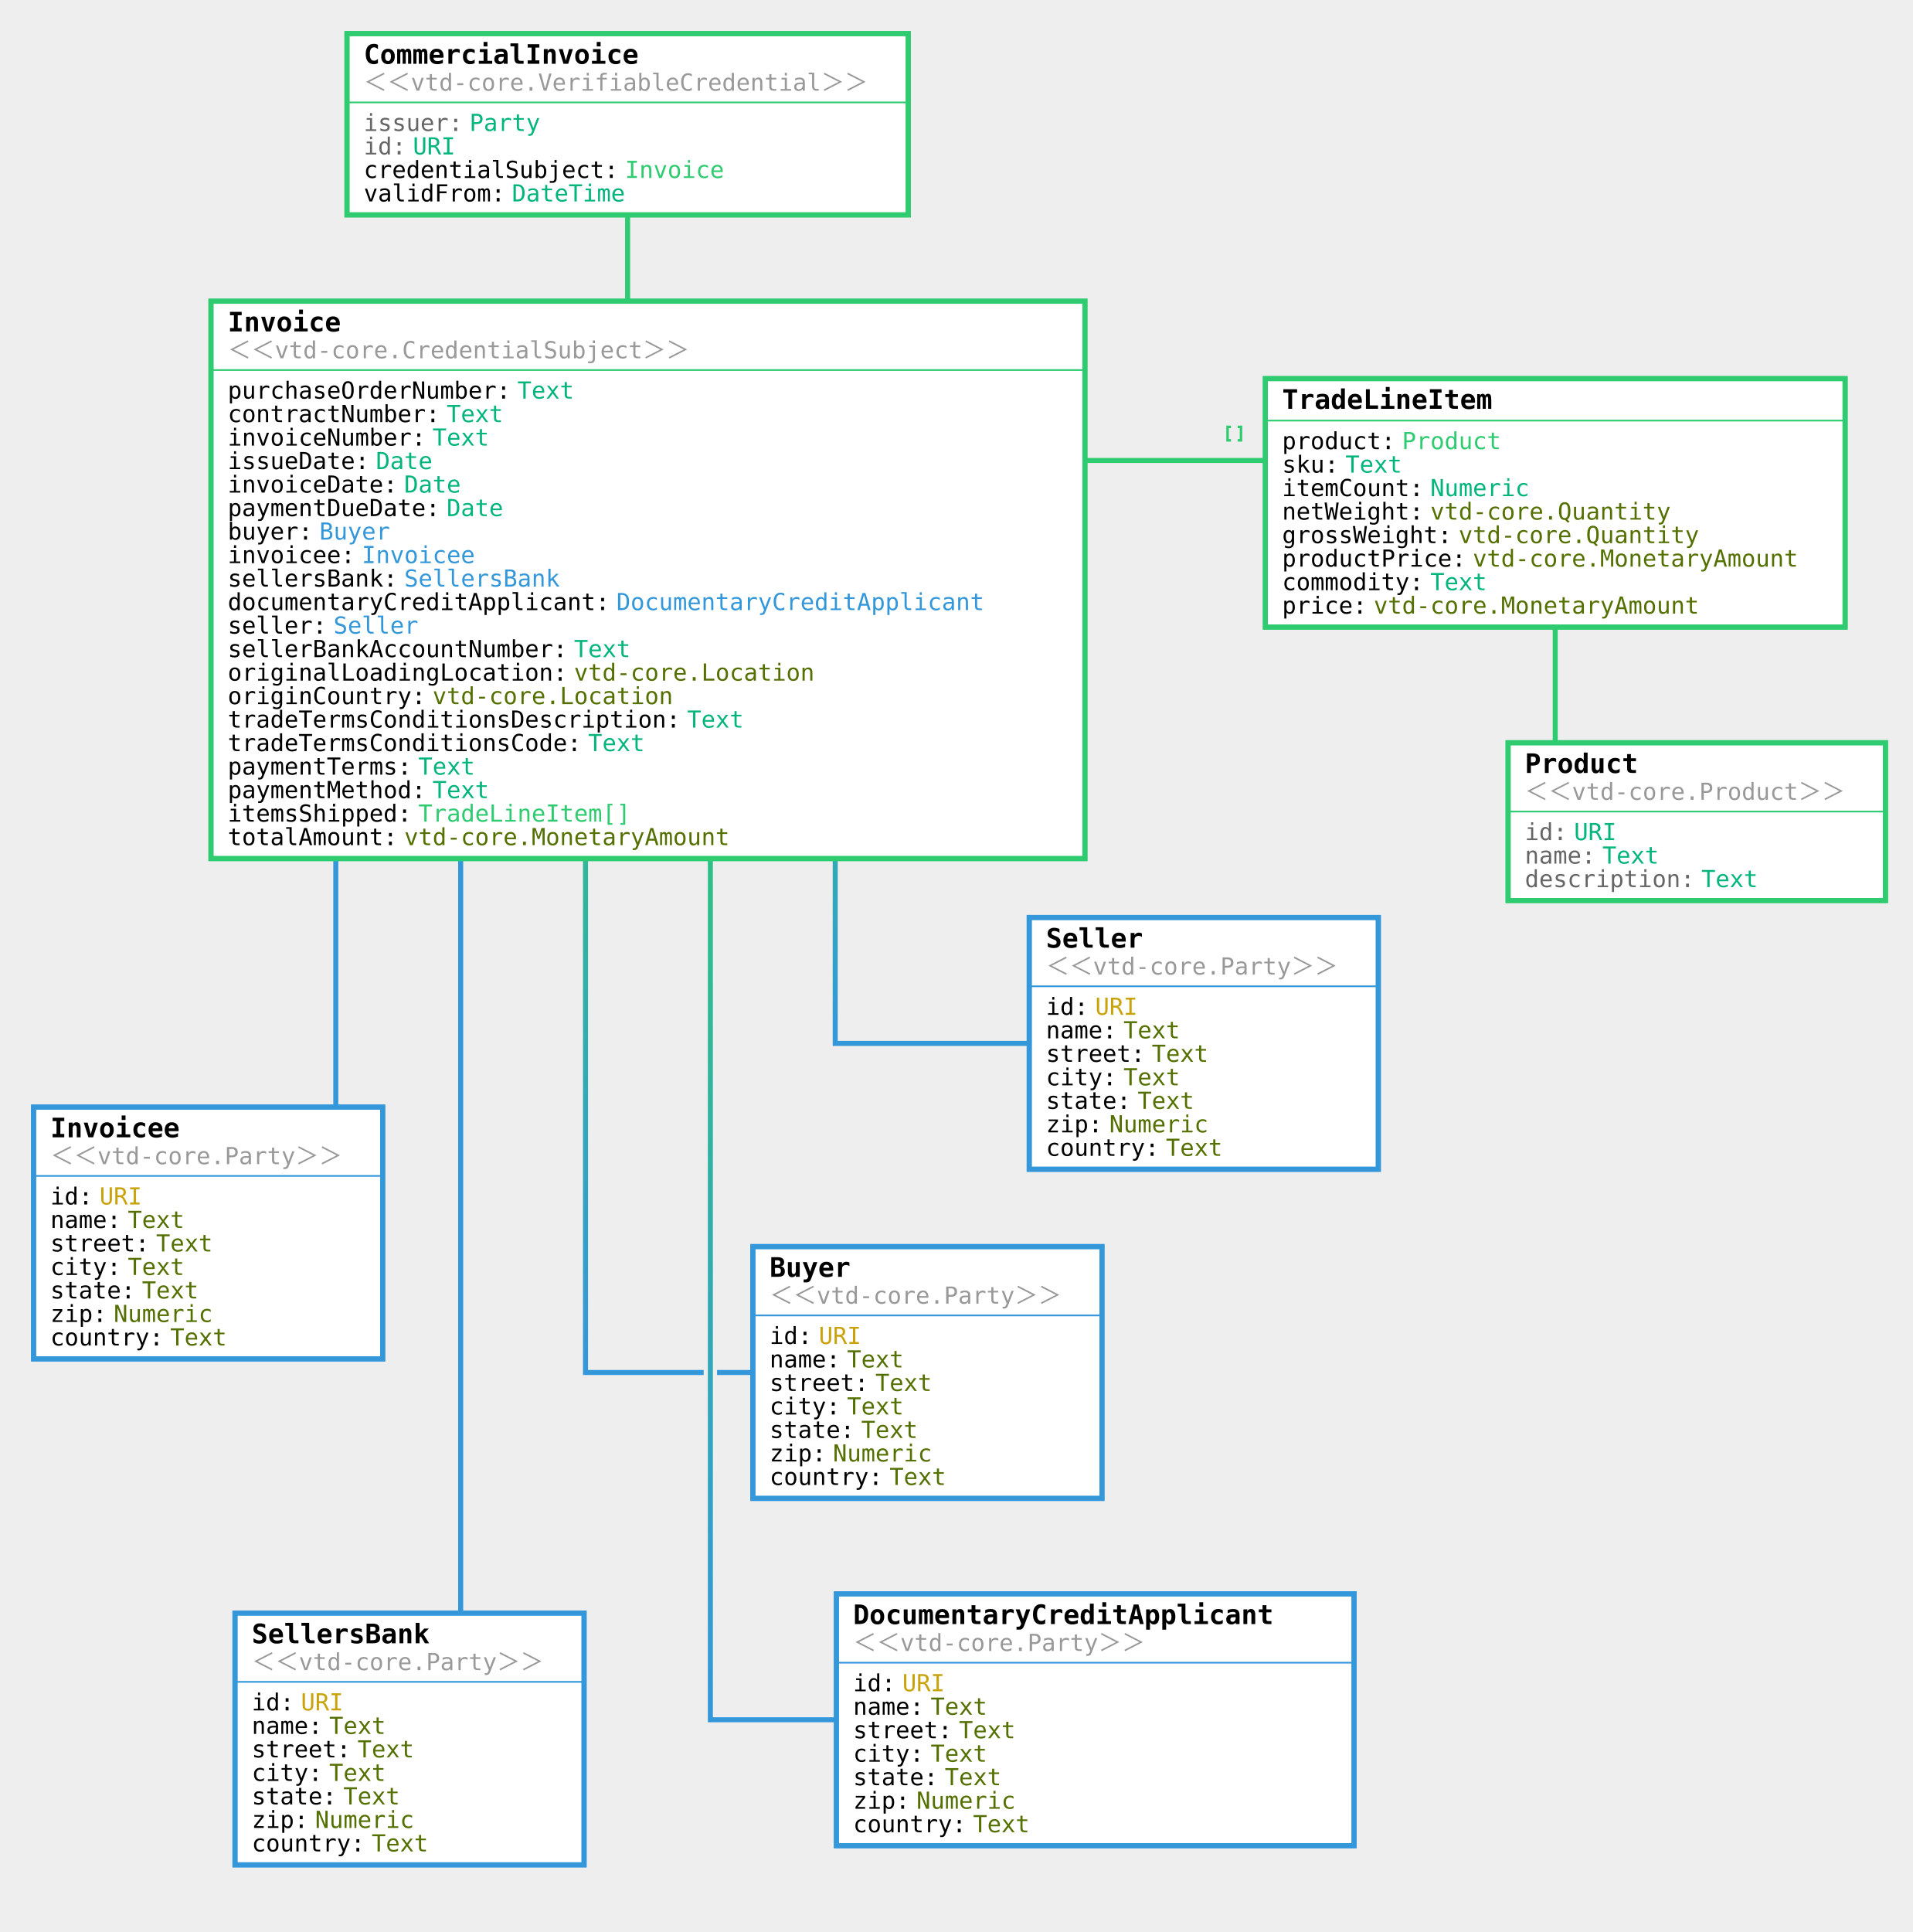
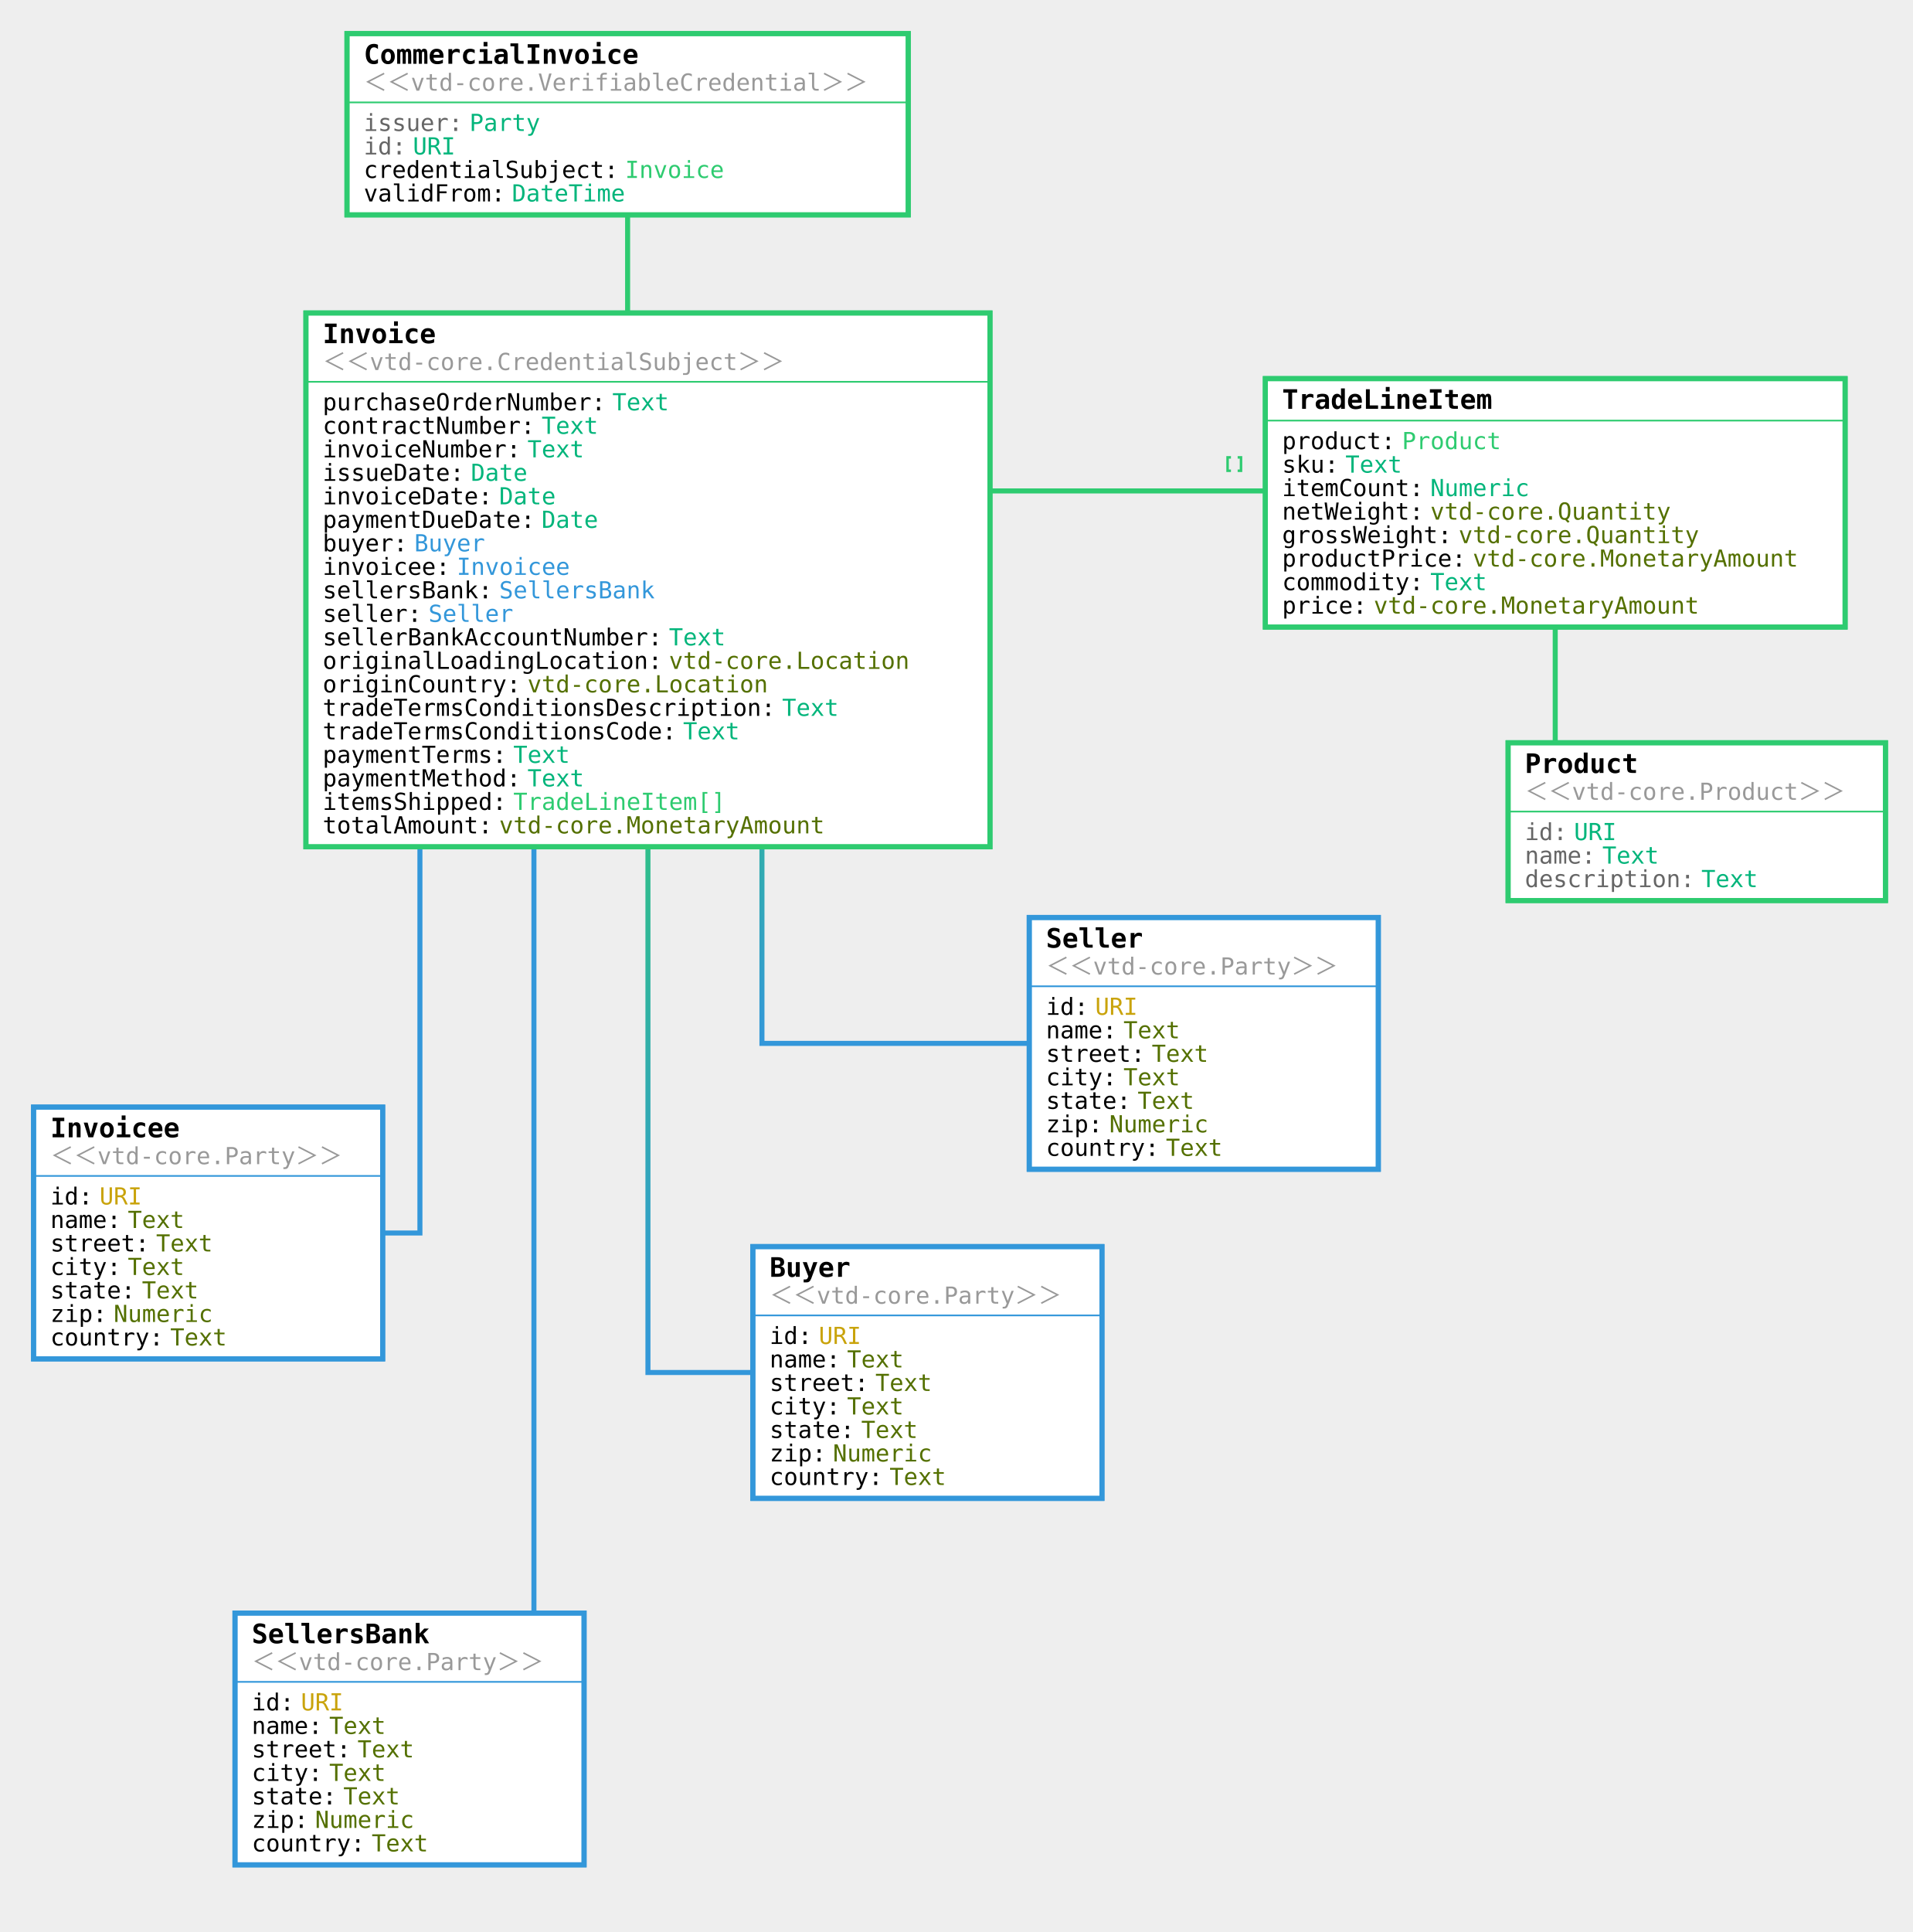
<svg xmlns="http://www.w3.org/2000/svg" viewBox="51.437 -56.438 1139.357 1150.862">
  <rect width="1000%" height="1000%" x="-500%" y="-500%" fill="#EEEEEE" />
  <path fill="none" stroke="#EEEEEE" stroke-width="8" d="M425.394 17.572l-.01-.01v271.434h12.112" />
  <defs>
    <linearGradient id="a" x1="0%" x2="50%" y1="0%" y2="50%">
      <stop offset="0%" stop-color="#2ECB70" />
      <stop offset="100%" stop-color="#2ECB70" />
    </linearGradient>
  </defs>
  <path fill="none" stroke="url(#a)" stroke-width="3" d="M425.394 17.572l-.01-.01v271.434h12.112" />
-   <path fill="none" stroke="#EEEEEE" stroke-width="8" d="M400.312 265.292l-.01-.01v495.852H604" />
+   <path fill="none" stroke="#EEEEEE" stroke-width="8" d="M437.506 342.006l-.01-.01v419.138h166.505" />
  <defs>
    <linearGradient id="b" x1="0%" x2="50%" y1="0%" y2="50%">
      <stop offset="0%" stop-color="#2ECB70" />
      <stop offset="100%" stop-color="#3397DA" />
    </linearGradient>
  </defs>
-   <path fill="none" stroke="url(#b)" stroke-width="3" d="M400.312 265.292l-.01-.01v495.852H604" />
-   <path fill="none" stroke="#EEEEEE" stroke-width="8" d="M251.534 170.435l-.01-.01V678.04h-76.086" />
+   <path fill="none" stroke="url(#b)" stroke-width="3" d="M437.506 342.006l-.01-.01v419.138h166.505" />
+   <path fill="none" stroke="#EEEEEE" stroke-width="8" d="M301.647 183.006l-.01-.01v495.045h-126.2" />
  <defs>
    <linearGradient id="c" x1="0%" x2="50%" y1="0%" y2="50%">
      <stop offset="0%" stop-color="#2ECB70" />
      <stop offset="100%" stop-color="#3397DA" />
    </linearGradient>
  </defs>
-   <path fill="none" stroke="url(#c)" stroke-width="3" d="M251.534 170.435l-.01-.01V678.04h-76.086" />
-   <path fill="none" stroke="#EEEEEE" stroke-width="8" d="M325.923 217.863l-.01-.01v761.57h-30.47" />
+   <path fill="none" stroke="url(#c)" stroke-width="3" d="M301.647 183.006l-.01-.01v495.045h-126.2" />
+   <path fill="none" stroke="#EEEEEE" stroke-width="8" d="M369.576 236.006l-.01-.01v743.428h-74.124" />
  <defs>
    <linearGradient id="d" x1="0%" x2="50%" y1="0%" y2="50%">
      <stop offset="0%" stop-color="#2ECB70" />
      <stop offset="100%" stop-color="#3397DA" />
    </linearGradient>
  </defs>
-   <path fill="none" stroke="url(#d)" stroke-width="3" d="M325.923 217.863l-.01-.01v761.57h-30.47" />
-   <path fill="none" stroke="#EEEEEE" stroke-width="8" d="M474.7 312.72l-.01-.01V968h229.311" />
+   <path fill="none" stroke="url(#d)" stroke-width="3" d="M369.576 236.006l-.01-.01v743.428h-74.124" />
+   <path fill="none" stroke="#EEEEEE" stroke-width="8" d="M505.436 289.006l-.01-.01v276.085h263.248" />
  <defs>
    <linearGradient id="e" x1="0%" x2="50%" y1="0%" y2="50%">
      <stop offset="0%" stop-color="#2ECB70" />
      <stop offset="100%" stop-color="#3397DA" />
    </linearGradient>
  </defs>
-   <path fill="none" stroke="url(#e)" stroke-width="3" d="M474.7 312.72l-.01-.01V968h229.311" />
-   <path fill="none" stroke="#EEEEEE" stroke-width="8" d="M549.09 265.292l-.01-.01v299.8h219.594" />
+   <path fill="none" stroke="url(#e)" stroke-width="3" d="M505.436 289.006l-.01-.01v276.085h263.248" />
+   <path fill="none" stroke="#EEEEEE" stroke-width="8" d="M573.365 236.006l-.01-.01h404.722v7.103" />
  <defs>
    <linearGradient id="f" x1="0%" x2="50%" y1="0%" y2="50%">
      <stop offset="0%" stop-color="#2ECB70" />
-       <stop offset="100%" stop-color="#3397DA" />
-     </linearGradient>
-   </defs>
-   <path fill="none" stroke="url(#f)" stroke-width="3" d="M549.09 265.292l-.01-.01v299.8h219.594" />
-   <path fill="none" stroke="#EEEEEE" stroke-width="8" d="M623.478 217.863l-.01-.01h354.61V243.1" />
+       <stop offset="100%" stop-color="#2ECB70" />
+     </linearGradient>
+   </defs>
+   <path fill="none" stroke="url(#f)" stroke-width="3" d="M573.365 236.006l-.01-.01h404.722v7.103" />
+   <path fill="none" stroke="url(#f)" stroke-width="1.5" d="M784.87 216.006l-2.01-.01v8h2M788.87 216.006l1.99-.01v8h-2" />
+   <path fill="none" stroke="#EEEEEE" stroke-width="8" d="M978.087 243.11l-.01-.01V433h84.353" />
  <defs>
    <linearGradient id="g" x1="0%" x2="50%" y1="0%" y2="50%">
      <stop offset="0%" stop-color="#2ECB70" />
      <stop offset="100%" stop-color="#2ECB70" />
    </linearGradient>
  </defs>
-   <path fill="none" stroke="url(#g)" stroke-width="3" d="M623.478 217.863l-.01-.01h354.61V243.1" />
-   <path fill="none" stroke="url(#g)" stroke-width="1.5" d="M784.87 197.863l-2.01-.01v8h2M788.87 197.863l1.99-.01v8h-2" />
-   <path fill="none" stroke="#EEEEEE" stroke-width="8" d="M978.087 243.11l-.01-.01V433h84.353" />
-   <defs>
-     <linearGradient id="h" x1="0%" x2="50%" y1="0%" y2="50%">
-       <stop offset="0%" stop-color="#2ECB70" />
-       <stop offset="100%" stop-color="#2ECB70" />
-     </linearGradient>
-   </defs>
-   <path fill="none" stroke="url(#h)" stroke-width="3" d="M978.087 243.11l-.01-.01V433h84.353" />
+   <path fill="none" stroke="url(#g)" stroke-width="3" d="M978.087 243.11l-.01-.01V433h84.353" />
  <path fill="#FFFFFF" stroke="#2ECB70" stroke-width="3" d="M258.167-36.438H592.6v108H258.167z" />
  <path fill="#2ecb70" stroke="#2ecb70" d="M259.167 4.562H593.6" />
  <path fill="none" stroke="#2ECB70" stroke-width="3" d="M258.167-36.438H592.6v108H258.167z" />
  <text x="268.167" y="-18.438" style="font:700 16px 'Lucida Console',monospace" fill="#000000">CommercialInvoice</text>
  <text x="268.167" y="-2.438" style="font:300 14px 'Lucida Console',monospace" fill="#999">＜＜vtd-core.VerifiableCredential＞＞</text>
  <text x="268.167" y="21.562" style="font:300 14px 'Lucida Console',monospace" fill="#666">issuer:</text>
  <text x="331.168" y="21.562" style="font:300 14px 'Lucida Console',monospace" fill="#02b57b">Party</text>
  <text x="268.167" y="35.562" style="font:300 14px 'Lucida Console',monospace" fill="#666">id:</text>
  <text x="297.453" y="35.562" style="font:300 14px 'Lucida Console',monospace" fill="#02b57b">URI</text>
  <text x="268.167" y="49.562" style="font:300 14px 'Lucida Console',monospace" fill="#000000">credentialSubject:</text>
  <text x="423.884" y="49.562" style="font:300 14px 'Lucida Console',monospace" fill="#2ECB70">Invoice</text>
  <text x="268.167" y="63.562" style="font:300 14px 'Lucida Console',monospace" fill="#000000">validFrom:</text>
  <text x="356.454" y="63.562" style="font:300 14px 'Lucida Console',monospace" fill="#02b57b">DateTime</text>
-   <path fill="#FFFFFF" stroke="#2ECB70" stroke-width="3" d="M177.135 122.996h520.722v332H177.135z" />
-   <path fill="#2ecb70" stroke="#2ecb70" d="M178.135 163.996h520.722" />
-   <path fill="none" stroke="#2ECB70" stroke-width="3" d="M177.135 122.996h520.722v332H177.135z" />
-   <text x="187.135" y="140.996" style="font:700 16px 'Lucida Console',monospace" fill="#000000">Invoice</text>
-   <text x="187.135" y="156.996" style="font:300 14px 'Lucida Console',monospace" fill="#999">＜＜vtd-core.CredentialSubject＞＞</text>
-   <text x="187.135" y="180.996" style="font:300 14px 'Lucida Console',monospace" fill="#000000">purchaseOrderNumber:</text>
-   <text x="359.709" y="180.996" style="font:300 14px 'Lucida Console',monospace" fill="#02b57b">Text</text>
-   <text x="187.135" y="194.996" style="font:300 14px 'Lucida Console',monospace" fill="#000000">contractNumber:</text>
-   <text x="317.566" y="194.996" style="font:300 14px 'Lucida Console',monospace" fill="#02b57b">Text</text>
-   <text x="187.135" y="208.996" style="font:300 14px 'Lucida Console',monospace" fill="#000000">invoiceNumber:</text>
-   <text x="309.137" y="208.996" style="font:300 14px 'Lucida Console',monospace" fill="#02b57b">Text</text>
-   <text x="187.135" y="222.996" style="font:300 14px 'Lucida Console',monospace" fill="#000000">issueDate:</text>
-   <text x="275.422" y="222.996" style="font:300 14px 'Lucida Console',monospace" fill="#02b57b">Date</text>
-   <text x="187.135" y="236.996" style="font:300 14px 'Lucida Console',monospace" fill="#000000">invoiceDate:</text>
-   <text x="292.28" y="236.996" style="font:300 14px 'Lucida Console',monospace" fill="#02b57b">Date</text>
-   <text x="187.135" y="250.996" style="font:300 14px 'Lucida Console',monospace" fill="#000000">paymentDueDate:</text>
-   <text x="317.566" y="250.996" style="font:300 14px 'Lucida Console',monospace" fill="#02b57b">Date</text>
-   <text x="187.135" y="264.996" style="font:300 14px 'Lucida Console',monospace" fill="#000000">buyer:</text>
-   <text x="241.707" y="264.996" style="font:300 14px 'Lucida Console',monospace" fill="#3397DA">Buyer</text>
-   <text x="187.135" y="278.996" style="font:300 14px 'Lucida Console',monospace" fill="#000000">invoicee:</text>
-   <text x="266.994" y="278.996" style="font:300 14px 'Lucida Console',monospace" fill="#3397DA">Invoicee</text>
-   <text x="187.135" y="292.996" style="font:300 14px 'Lucida Console',monospace" fill="#000000">sellersBank:</text>
-   <text x="292.28" y="292.996" style="font:300 14px 'Lucida Console',monospace" fill="#3397DA">SellersBank</text>
-   <text x="187.135" y="306.996" style="font:300 14px 'Lucida Console',monospace" fill="#000000">documentaryCreditApplicant:</text>
-   <text x="418.71" y="306.996" style="font:300 14px 'Lucida Console',monospace" fill="#3397DA">DocumentaryCreditApplicant</text>
-   <text x="187.135" y="320.996" style="font:300 14px 'Lucida Console',monospace" fill="#000000">seller:</text>
-   <text x="250.136" y="320.996" style="font:300 14px 'Lucida Console',monospace" fill="#3397DA">Seller</text>
-   <text x="187.135" y="334.996" style="font:300 14px 'Lucida Console',monospace" fill="#000000">sellerBankAccountNumber:</text>
-   <text x="393.424" y="334.996" style="font:300 14px 'Lucida Console',monospace" fill="#02b57b">Text</text>
-   <text x="187.135" y="348.996" style="font:300 14px 'Lucida Console',monospace" fill="#000000">originalLoadingLocation:</text>
-   <text x="393.424" y="348.996" style="font:300 14px 'Lucida Console',monospace" fill="#547000">vtd-core.Location</text>
-   <text x="187.135" y="362.996" style="font:300 14px 'Lucida Console',monospace" fill="#000000">originCountry:</text>
-   <text x="309.137" y="362.996" style="font:300 14px 'Lucida Console',monospace" fill="#547000">vtd-core.Location</text>
-   <text x="187.135" y="376.996" style="font:300 14px 'Lucida Console',monospace" fill="#000000">tradeTermsConditionsDescription:</text>
-   <text x="460.854" y="376.996" style="font:300 14px 'Lucida Console',monospace" fill="#02b57b">Text</text>
-   <text x="187.135" y="390.996" style="font:300 14px 'Lucida Console',monospace" fill="#000000">tradeTermsConditionsCode:</text>
-   <text x="401.853" y="390.996" style="font:300 14px 'Lucida Console',monospace" fill="#02b57b">Text</text>
-   <text x="187.135" y="404.996" style="font:300 14px 'Lucida Console',monospace" fill="#000000">paymentTerms:</text>
-   <text x="300.708" y="404.996" style="font:300 14px 'Lucida Console',monospace" fill="#02b57b">Text</text>
-   <text x="187.135" y="418.996" style="font:300 14px 'Lucida Console',monospace" fill="#000000">paymentMethod:</text>
-   <text x="309.137" y="418.996" style="font:300 14px 'Lucida Console',monospace" fill="#02b57b">Text</text>
-   <text x="187.135" y="432.996" style="font:300 14px 'Lucida Console',monospace" fill="#000000">itemsShipped:</text>
-   <text x="300.708" y="432.996" style="font:300 14px 'Lucida Console',monospace" fill="#2ECB70">TradeLineItem[]</text>
-   <text x="187.135" y="446.996" style="font:300 14px 'Lucida Console',monospace" fill="#000000">totalAmount:</text>
-   <text x="292.28" y="446.996" style="font:300 14px 'Lucida Console',monospace" fill="#547000">vtd-core.MonetaryAmount</text>
+   <path fill="#FFFFFF" stroke="#2ECB70" stroke-width="3" d="M233.707 129.996h407.577v318H233.707z" />
+   <path fill="#2ecb70" stroke="#2ecb70" d="M234.707 170.996h407.578" />
+   <path fill="none" stroke="#2ECB70" stroke-width="3" d="M233.707 129.996h407.577v318H233.707z" />
+   <text x="243.707" y="147.996" style="font:700 16px 'Lucida Console',monospace" fill="#000000">Invoice</text>
+   <text x="243.707" y="163.996" style="font:300 14px 'Lucida Console',monospace" fill="#999">＜＜vtd-core.CredentialSubject＞＞</text>
+   <text x="243.707" y="187.996" style="font:300 14px 'Lucida Console',monospace" fill="#000000">purchaseOrderNumber:</text>
+   <text x="416.282" y="187.996" style="font:300 14px 'Lucida Console',monospace" fill="#02b57b">Text</text>
+   <text x="243.707" y="201.996" style="font:300 14px 'Lucida Console',monospace" fill="#000000">contractNumber:</text>
+   <text x="374.138" y="201.996" style="font:300 14px 'Lucida Console',monospace" fill="#02b57b">Text</text>
+   <text x="243.707" y="215.996" style="font:300 14px 'Lucida Console',monospace" fill="#000000">invoiceNumber:</text>
+   <text x="365.709" y="215.996" style="font:300 14px 'Lucida Console',monospace" fill="#02b57b">Text</text>
+   <text x="243.707" y="229.996" style="font:300 14px 'Lucida Console',monospace" fill="#000000">issueDate:</text>
+   <text x="331.995" y="229.996" style="font:300 14px 'Lucida Console',monospace" fill="#02b57b">Date</text>
+   <text x="243.707" y="243.996" style="font:300 14px 'Lucida Console',monospace" fill="#000000">invoiceDate:</text>
+   <text x="348.852" y="243.996" style="font:300 14px 'Lucida Console',monospace" fill="#02b57b">Date</text>
+   <text x="243.707" y="257.996" style="font:300 14px 'Lucida Console',monospace" fill="#000000">paymentDueDate:</text>
+   <text x="374.138" y="257.996" style="font:300 14px 'Lucida Console',monospace" fill="#02b57b">Date</text>
+   <text x="243.707" y="271.996" style="font:300 14px 'Lucida Console',monospace" fill="#000000">buyer:</text>
+   <text x="298.28" y="271.996" style="font:300 14px 'Lucida Console',monospace" fill="#3397DA">Buyer</text>
+   <text x="243.707" y="285.996" style="font:300 14px 'Lucida Console',monospace" fill="#000000">invoicee:</text>
+   <text x="323.566" y="285.996" style="font:300 14px 'Lucida Console',monospace" fill="#3397DA">Invoicee</text>
+   <text x="243.707" y="299.996" style="font:300 14px 'Lucida Console',monospace" fill="#000000">sellersBank:</text>
+   <text x="348.852" y="299.996" style="font:300 14px 'Lucida Console',monospace" fill="#3397DA">SellersBank</text>
+   <text x="243.707" y="313.996" style="font:300 14px 'Lucida Console',monospace" fill="#000000">seller:</text>
+   <text x="306.708" y="313.996" style="font:300 14px 'Lucida Console',monospace" fill="#3397DA">Seller</text>
+   <text x="243.707" y="327.996" style="font:300 14px 'Lucida Console',monospace" fill="#000000">sellerBankAccountNumber:</text>
+   <text x="449.996" y="327.996" style="font:300 14px 'Lucida Console',monospace" fill="#02b57b">Text</text>
+   <text x="243.707" y="341.996" style="font:300 14px 'Lucida Console',monospace" fill="#000000">originalLoadingLocation:</text>
+   <text x="449.996" y="341.996" style="font:300 14px 'Lucida Console',monospace" fill="#547000">vtd-core.Location</text>
+   <text x="243.707" y="355.996" style="font:300 14px 'Lucida Console',monospace" fill="#000000">originCountry:</text>
+   <text x="365.709" y="355.996" style="font:300 14px 'Lucida Console',monospace" fill="#547000">vtd-core.Location</text>
+   <text x="243.707" y="369.996" style="font:300 14px 'Lucida Console',monospace" fill="#000000">tradeTermsConditionsDescription:</text>
+   <text x="517.426" y="369.996" style="font:300 14px 'Lucida Console',monospace" fill="#02b57b">Text</text>
+   <text x="243.707" y="383.996" style="font:300 14px 'Lucida Console',monospace" fill="#000000">tradeTermsConditionsCode:</text>
+   <text x="458.425" y="383.996" style="font:300 14px 'Lucida Console',monospace" fill="#02b57b">Text</text>
+   <text x="243.707" y="397.996" style="font:300 14px 'Lucida Console',monospace" fill="#000000">paymentTerms:</text>
+   <text x="357.281" y="397.996" style="font:300 14px 'Lucida Console',monospace" fill="#02b57b">Text</text>
+   <text x="243.707" y="411.996" style="font:300 14px 'Lucida Console',monospace" fill="#000000">paymentMethod:</text>
+   <text x="365.709" y="411.996" style="font:300 14px 'Lucida Console',monospace" fill="#02b57b">Text</text>
+   <text x="243.707" y="425.996" style="font:300 14px 'Lucida Console',monospace" fill="#000000">itemsShipped:</text>
+   <text x="357.281" y="425.996" style="font:300 14px 'Lucida Console',monospace" fill="#2ECB70">TradeLineItem[]</text>
+   <text x="243.707" y="439.996" style="font:300 14px 'Lucida Console',monospace" fill="#000000">totalAmount:</text>
+   <text x="348.852" y="439.996" style="font:300 14px 'Lucida Console',monospace" fill="#547000">vtd-core.MonetaryAmount</text>
  <path fill="#FFFFFF" stroke="#2ECB70" stroke-width="3" d="M805.36 169.099h345.434v148H805.36z" />
  <path fill="#2ecb70" stroke="#2ecb70" d="M806.36 194.1h345.434" />
  <path fill="none" stroke="#2ECB70" stroke-width="3" d="M805.36 169.099h345.434v148H805.36z" />
  <text x="815.36" y="187.099" style="font:700 16px 'Lucida Console',monospace" fill="#000000">TradeLineItem</text>
  <text x="815.36" y="211.099" style="font:300 14px 'Lucida Console',monospace" fill="#000000">product:</text>
  <text x="886.79" y="211.099" style="font:300 14px 'Lucida Console',monospace" fill="#2ECB70">Product</text>
  <text x="815.36" y="225.099" style="font:300 14px 'Lucida Console',monospace" fill="#000000">sku:</text>
  <text x="853.075" y="225.099" style="font:300 14px 'Lucida Console',monospace" fill="#02b57b">Text</text>
  <text x="815.36" y="239.099" style="font:300 14px 'Lucida Console',monospace" fill="#000000">itemCount:</text>
  <text x="903.647" y="239.099" style="font:300 14px 'Lucida Console',monospace" fill="#02b57b">Numeric</text>
  <text x="815.36" y="253.099" style="font:300 14px 'Lucida Console',monospace" fill="#000000">netWeight:</text>
  <text x="903.647" y="253.099" style="font:300 14px 'Lucida Console',monospace" fill="#547000">vtd-core.Quantity</text>
  <text x="815.36" y="267.099" style="font:300 14px 'Lucida Console',monospace" fill="#000000">grossWeight:</text>
  <text x="920.505" y="267.099" style="font:300 14px 'Lucida Console',monospace" fill="#547000">vtd-core.Quantity</text>
  <text x="815.36" y="281.099" style="font:300 14px 'Lucida Console',monospace" fill="#000000">productPrice:</text>
  <text x="928.934" y="281.099" style="font:300 14px 'Lucida Console',monospace" fill="#547000">vtd-core.MonetaryAmount</text>
  <text x="815.36" y="295.099" style="font:300 14px 'Lucida Console',monospace" fill="#000000">commodity:</text>
  <text x="903.647" y="295.099" style="font:300 14px 'Lucida Console',monospace" fill="#02b57b">Text</text>
  <text x="815.36" y="309.099" style="font:300 14px 'Lucida Console',monospace" fill="#000000">price:</text>
  <text x="869.933" y="309.099" style="font:300 14px 'Lucida Console',monospace" fill="#547000">vtd-core.MonetaryAmount</text>
  <path fill="#FFFFFF" stroke="#2ECB70" stroke-width="3" d="M950 386h224.859v94H950z" />
  <path fill="#2ecb70" stroke="#2ecb70" d="M951 427h224.86" />
  <path fill="none" stroke="#2ECB70" stroke-width="3" d="M950 386h224.859v94H950z" />
  <text x="960" y="404" style="font:700 16px 'Lucida Console',monospace" fill="#000000">Product</text>
  <text x="960" y="420" style="font:300 14px 'Lucida Console',monospace" fill="#999">＜＜vtd-core.Product＞＞</text>
  <text x="960" y="444" style="font:300 14px 'Lucida Console',monospace" fill="#666">id:</text>
  <text x="989.286" y="444" style="font:300 14px 'Lucida Console',monospace" fill="#02b57b">URI</text>
  <text x="960" y="458" style="font:300 14px 'Lucida Console',monospace" fill="#666">name:</text>
  <text x="1006.144" y="458" style="font:300 14px 'Lucida Console',monospace" fill="#02b57b">Text</text>
  <text x="960" y="472" style="font:300 14px 'Lucida Console',monospace" fill="#666">description:</text>
  <text x="1065.145" y="472" style="font:300 14px 'Lucida Console',monospace" fill="#02b57b">Text</text>
  <path fill="#FFFFFF" stroke="#3397DA" stroke-width="3" d="M500 686.134h208.002v150H500z" />
  <path fill="#3397da" stroke="#3397da" d="M501 727.134h208.002" />
  <path fill="none" stroke="#3397DA" stroke-width="3" d="M500 686.134h208.002v150H500z" />
  <text x="510" y="704.134" style="font:700 16px 'Lucida Console',monospace" fill="#000000">Buyer</text>
  <text x="510" y="720.134" style="font:300 14px 'Lucida Console',monospace" fill="#999">＜＜vtd-core.Party＞＞</text>
  <text x="510" y="744.134" style="font:300 14px 'Lucida Console',monospace" fill="#000000">id:</text>
  <text x="539.286" y="744.134" style="font:300 14px 'Lucida Console',monospace" fill="#C9A30B">URI</text>
  <text x="510" y="758.134" style="font:300 14px 'Lucida Console',monospace" fill="#000000">name:</text>
  <text x="556.144" y="758.134" style="font:300 14px 'Lucida Console',monospace" fill="#547000">Text</text>
  <text x="510" y="772.134" style="font:300 14px 'Lucida Console',monospace" fill="#000000">street:</text>
  <text x="573.001" y="772.134" style="font:300 14px 'Lucida Console',monospace" fill="#547000">Text</text>
  <text x="510" y="786.134" style="font:300 14px 'Lucida Console',monospace" fill="#000000">city:</text>
  <text x="556.144" y="786.134" style="font:300 14px 'Lucida Console',monospace" fill="#547000">Text</text>
  <text x="510" y="800.134" style="font:300 14px 'Lucida Console',monospace" fill="#000000">state:</text>
  <text x="564.572" y="800.134" style="font:300 14px 'Lucida Console',monospace" fill="#547000">Text</text>
  <text x="510" y="814.134" style="font:300 14px 'Lucida Console',monospace" fill="#000000">zip:</text>
  <text x="547.715" y="814.134" style="font:300 14px 'Lucida Console',monospace" fill="#547000">Numeric</text>
  <text x="510" y="828.134" style="font:300 14px 'Lucida Console',monospace" fill="#000000">country:</text>
  <text x="581.43" y="828.134" style="font:300 14px 'Lucida Console',monospace" fill="#547000">Text</text>
  <path fill="#FFFFFF" stroke="#3397DA" stroke-width="3" d="M71.437 603.041h208.002v150H71.437z" />
  <path fill="#3397da" stroke="#3397da" d="M72.437 644.041h208.002" />
  <path fill="none" stroke="#3397DA" stroke-width="3" d="M71.437 603.041h208.002v150H71.437z" />
  <text x="81.437" y="621.041" style="font:700 16px 'Lucida Console',monospace" fill="#000000">Invoicee</text>
  <text x="81.437" y="637.041" style="font:300 14px 'Lucida Console',monospace" fill="#999">＜＜vtd-core.Party＞＞</text>
  <text x="81.437" y="661.041" style="font:300 14px 'Lucida Console',monospace" fill="#000000">id:</text>
  <text x="110.723" y="661.041" style="font:300 14px 'Lucida Console',monospace" fill="#C9A30B">URI</text>
  <text x="81.437" y="675.041" style="font:300 14px 'Lucida Console',monospace" fill="#000000">name:</text>
  <text x="127.58" y="675.041" style="font:300 14px 'Lucida Console',monospace" fill="#547000">Text</text>
  <text x="81.437" y="689.041" style="font:300 14px 'Lucida Console',monospace" fill="#000000">street:</text>
  <text x="144.438" y="689.041" style="font:300 14px 'Lucida Console',monospace" fill="#547000">Text</text>
  <text x="81.437" y="703.041" style="font:300 14px 'Lucida Console',monospace" fill="#000000">city:</text>
  <text x="127.58" y="703.041" style="font:300 14px 'Lucida Console',monospace" fill="#547000">Text</text>
  <text x="81.437" y="717.041" style="font:300 14px 'Lucida Console',monospace" fill="#000000">state:</text>
  <text x="136.009" y="717.041" style="font:300 14px 'Lucida Console',monospace" fill="#547000">Text</text>
  <text x="81.437" y="731.041" style="font:300 14px 'Lucida Console',monospace" fill="#000000">zip:</text>
  <text x="119.151" y="731.041" style="font:300 14px 'Lucida Console',monospace" fill="#547000">Numeric</text>
  <text x="81.437" y="745.041" style="font:300 14px 'Lucida Console',monospace" fill="#000000">country:</text>
  <text x="152.866" y="745.041" style="font:300 14px 'Lucida Console',monospace" fill="#547000">Text</text>
  <path fill="#FFFFFF" stroke="#3397DA" stroke-width="3" d="M191.441 904.424h208.002v150H191.441z" />
  <path fill="#3397da" stroke="#3397da" d="M192.441 945.424h208.002" />
  <path fill="none" stroke="#3397DA" stroke-width="3" d="M191.441 904.424h208.002v150H191.441z" />
  <text x="201.441" y="922.424" style="font:700 16px 'Lucida Console',monospace" fill="#000000">SellersBank</text>
  <text x="201.441" y="938.424" style="font:300 14px 'Lucida Console',monospace" fill="#999">＜＜vtd-core.Party＞＞</text>
  <text x="201.441" y="962.424" style="font:300 14px 'Lucida Console',monospace" fill="#000000">id:</text>
  <text x="230.727" y="962.424" style="font:300 14px 'Lucida Console',monospace" fill="#C9A30B">URI</text>
  <text x="201.441" y="976.424" style="font:300 14px 'Lucida Console',monospace" fill="#000000">name:</text>
  <text x="247.585" y="976.424" style="font:300 14px 'Lucida Console',monospace" fill="#547000">Text</text>
  <text x="201.441" y="990.424" style="font:300 14px 'Lucida Console',monospace" fill="#000000">street:</text>
  <text x="264.442" y="990.424" style="font:300 14px 'Lucida Console',monospace" fill="#547000">Text</text>
  <text x="201.441" y="1004.424" style="font:300 14px 'Lucida Console',monospace" fill="#000000">city:</text>
  <text x="247.585" y="1004.424" style="font:300 14px 'Lucida Console',monospace" fill="#547000">Text</text>
  <text x="201.441" y="1018.424" style="font:300 14px 'Lucida Console',monospace" fill="#000000">state:</text>
  <text x="256.013" y="1018.424" style="font:300 14px 'Lucida Console',monospace" fill="#547000">Text</text>
  <text x="201.441" y="1032.424" style="font:300 14px 'Lucida Console',monospace" fill="#000000">zip:</text>
  <text x="239.156" y="1032.424" style="font:300 14px 'Lucida Console',monospace" fill="#547000">Numeric</text>
  <text x="201.441" y="1046.424" style="font:300 14px 'Lucida Console',monospace" fill="#000000">country:</text>
  <text x="272.871" y="1046.424" style="font:300 14px 'Lucida Console',monospace" fill="#547000">Text</text>
-   <path fill="#FFFFFF" stroke="#3397DA" stroke-width="3" d="M549.774 893h308.453v150H549.774z" />
-   <path fill="#3397da" stroke="#3397da" d="M550.774 934h308.454" />
-   <path fill="none" stroke="#3397DA" stroke-width="3" d="M549.774 893h308.453v150H549.774z" />
-   <text x="559.774" y="911" style="font:700 16px 'Lucida Console',monospace" fill="#000000">DocumentaryCreditApplicant</text>
-   <text x="559.774" y="927" style="font:300 14px 'Lucida Console',monospace" fill="#999">＜＜vtd-core.Party＞＞</text>
-   <text x="559.774" y="951" style="font:300 14px 'Lucida Console',monospace" fill="#000000">id:</text>
-   <text x="589.061" y="951" style="font:300 14px 'Lucida Console',monospace" fill="#C9A30B">URI</text>
-   <text x="559.774" y="965" style="font:300 14px 'Lucida Console',monospace" fill="#000000">name:</text>
-   <text x="605.918" y="965" style="font:300 14px 'Lucida Console',monospace" fill="#547000">Text</text>
-   <text x="559.774" y="979" style="font:300 14px 'Lucida Console',monospace" fill="#000000">street:</text>
-   <text x="622.775" y="979" style="font:300 14px 'Lucida Console',monospace" fill="#547000">Text</text>
-   <text x="559.774" y="993" style="font:300 14px 'Lucida Console',monospace" fill="#000000">city:</text>
-   <text x="605.918" y="993" style="font:300 14px 'Lucida Console',monospace" fill="#547000">Text</text>
-   <text x="559.774" y="1007" style="font:300 14px 'Lucida Console',monospace" fill="#000000">state:</text>
-   <text x="614.347" y="1007" style="font:300 14px 'Lucida Console',monospace" fill="#547000">Text</text>
-   <text x="559.774" y="1021" style="font:300 14px 'Lucida Console',monospace" fill="#000000">zip:</text>
-   <text x="597.489" y="1021" style="font:300 14px 'Lucida Console',monospace" fill="#547000">Numeric</text>
-   <text x="559.774" y="1035" style="font:300 14px 'Lucida Console',monospace" fill="#000000">country:</text>
-   <text x="631.204" y="1035" style="font:300 14px 'Lucida Console',monospace" fill="#547000">Text</text>
  <path fill="#FFFFFF" stroke="#3397DA" stroke-width="3" d="M664.673 490.081h208.002v150H664.673z" />
  <path fill="#3397da" stroke="#3397da" d="M665.673 531.081h208.002" />
  <path fill="none" stroke="#3397DA" stroke-width="3" d="M664.673 490.081h208.002v150H664.673z" />
  <text x="674.673" y="508.081" style="font:700 16px 'Lucida Console',monospace" fill="#000000">Seller</text>
  <text x="674.673" y="524.081" style="font:300 14px 'Lucida Console',monospace" fill="#999">＜＜vtd-core.Party＞＞</text>
  <text x="674.673" y="548.081" style="font:300 14px 'Lucida Console',monospace" fill="#000000">id:</text>
  <text x="703.959" y="548.081" style="font:300 14px 'Lucida Console',monospace" fill="#C9A30B">URI</text>
  <text x="674.673" y="562.081" style="font:300 14px 'Lucida Console',monospace" fill="#000000">name:</text>
  <text x="720.816" y="562.081" style="font:300 14px 'Lucida Console',monospace" fill="#547000">Text</text>
  <text x="674.673" y="576.081" style="font:300 14px 'Lucida Console',monospace" fill="#000000">street:</text>
  <text x="737.674" y="576.081" style="font:300 14px 'Lucida Console',monospace" fill="#547000">Text</text>
  <text x="674.673" y="590.081" style="font:300 14px 'Lucida Console',monospace" fill="#000000">city:</text>
  <text x="720.816" y="590.081" style="font:300 14px 'Lucida Console',monospace" fill="#547000">Text</text>
  <text x="674.673" y="604.081" style="font:300 14px 'Lucida Console',monospace" fill="#000000">state:</text>
  <text x="729.245" y="604.081" style="font:300 14px 'Lucida Console',monospace" fill="#547000">Text</text>
  <text x="674.673" y="618.081" style="font:300 14px 'Lucida Console',monospace" fill="#000000">zip:</text>
  <text x="712.388" y="618.081" style="font:300 14px 'Lucida Console',monospace" fill="#547000">Numeric</text>
  <text x="674.673" y="632.081" style="font:300 14px 'Lucida Console',monospace" fill="#000000">country:</text>
  <text x="746.102" y="632.081" style="font:300 14px 'Lucida Console',monospace" fill="#547000">Text</text>
</svg>
